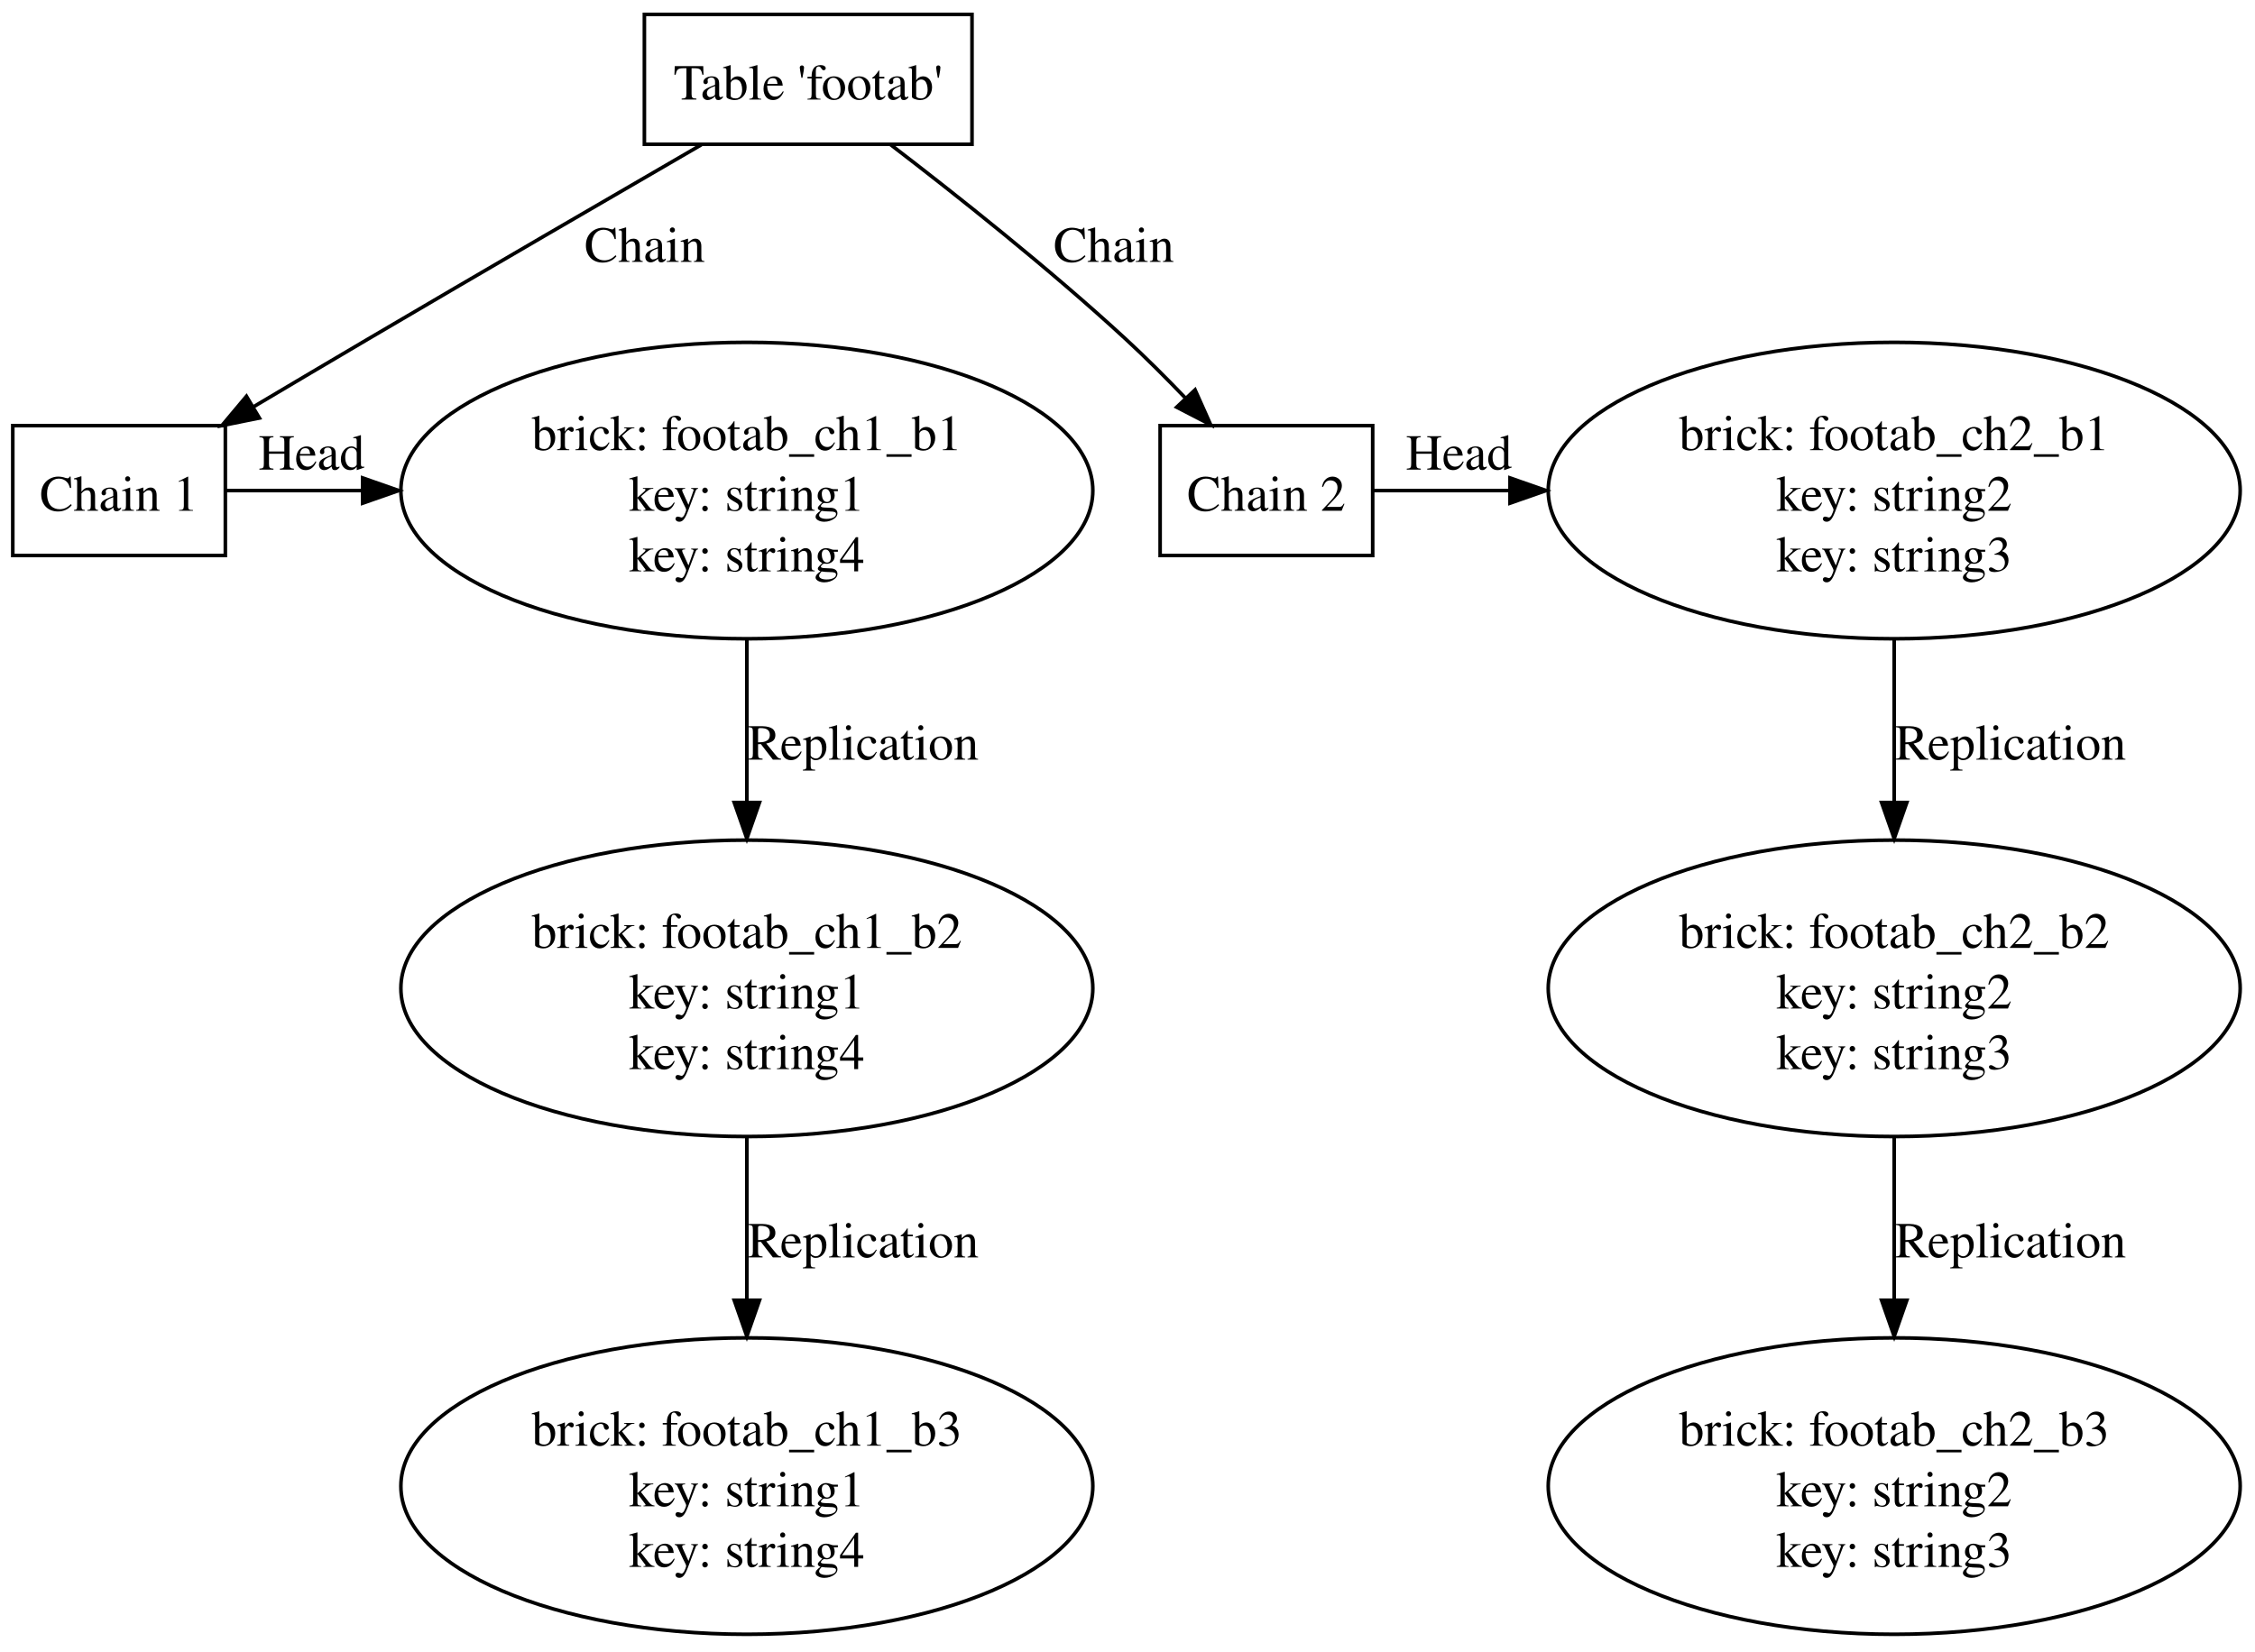
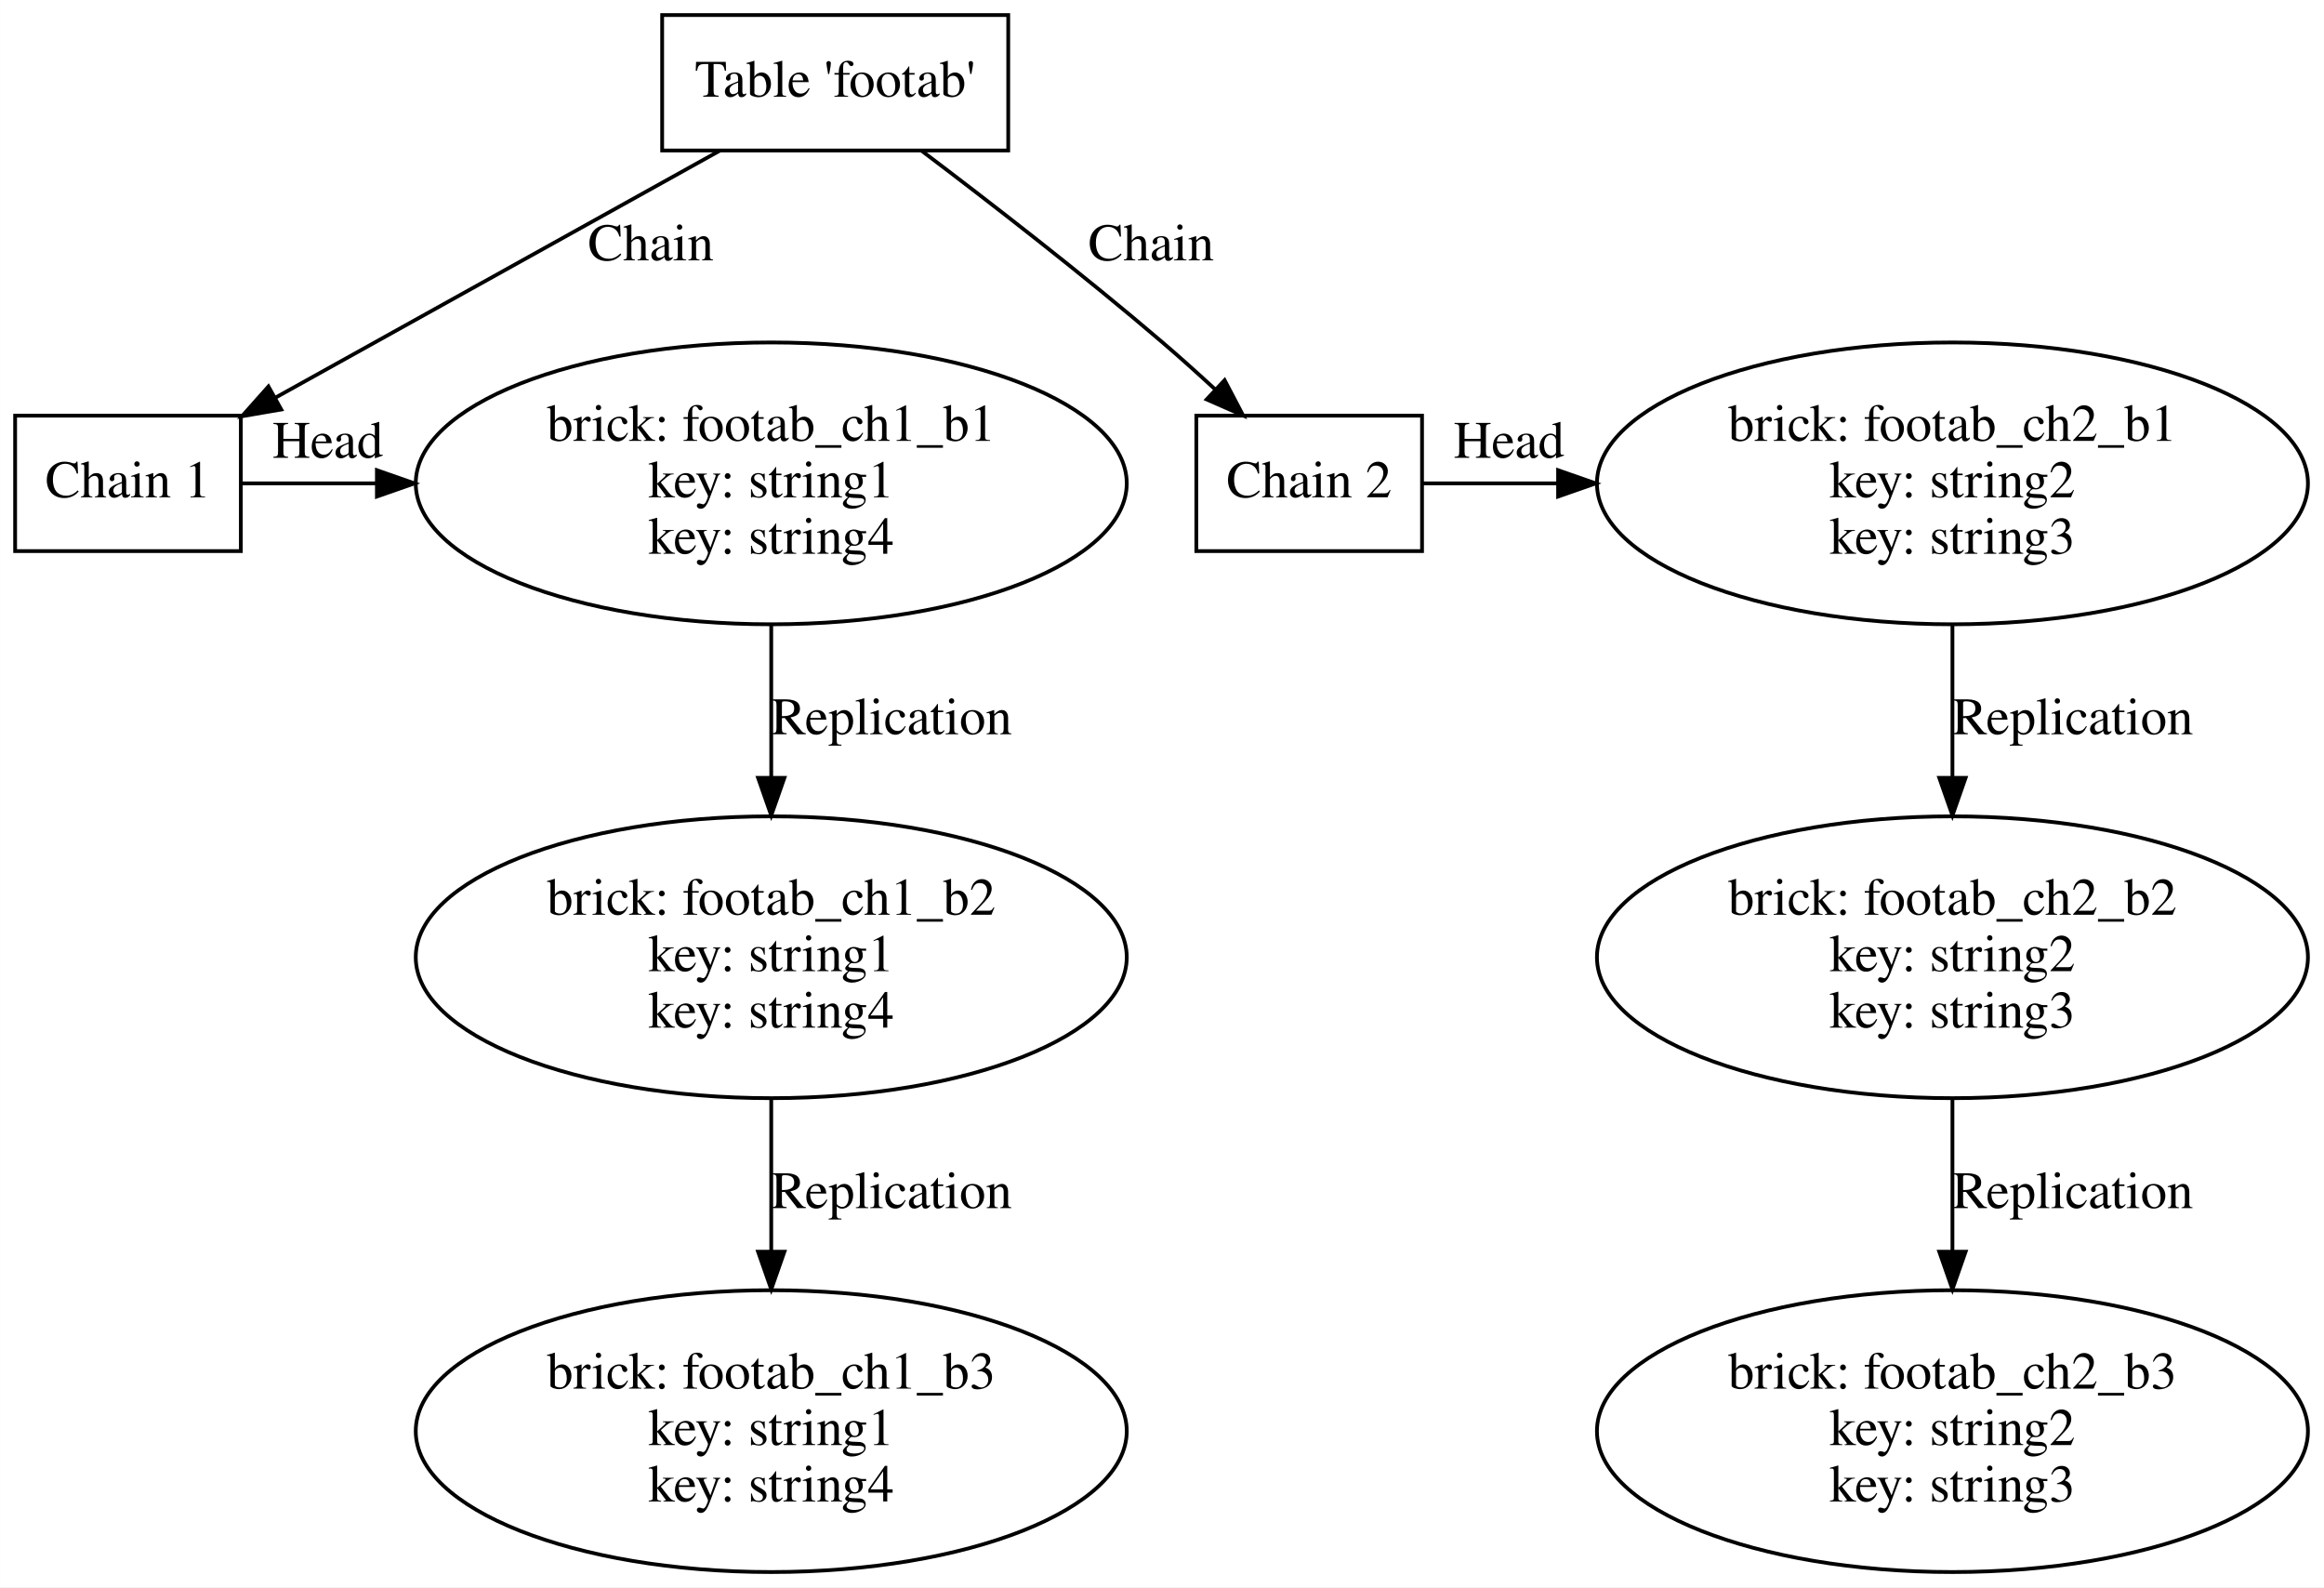
- <svg xmlns="http://www.w3.org/2000/svg" width="625pt" height="458pt" viewBox="0.00 0.00 625.00 458.00">
-   <g id="graph1" class="graph" transform="scale(1 1) rotate(0) translate(4 454)">
-     <polygon fill="white" stroke="white" points="-4,5 -4,-454 622,-454 622,5 -4,5" />
+ <svg xmlns="http://www.w3.org/2000/svg" width="618pt" height="422pt" viewBox="0.00 0.00 617.75 421.86">
+   <g id="graph0" class="graph" transform="scale(1 1) rotate(0) translate(4 417.86)">
+     <polygon fill="white" stroke="none" points="-4,4 -4,-417.86 613.752,-417.86 613.752,4 -4,4" />
    <g id="node1" class="node">
-       <polygon fill="none" stroke="black" points="265.401,-450 174.599,-450 174.599,-414 265.401,-414 265.401,-450" />
-       <text text-anchor="middle" x="220" y="-426.4" font-family="Times,serif" font-size="14.00">Table 'footab'</text>
+       <polygon fill="none" stroke="black" points="264,-413.86 172,-413.86 172,-377.86 264,-377.86 264,-413.86" />
+       <text text-anchor="middle" x="218" y="-392.16" font-family="Times,serif" font-size="14.00">Table 'footab'</text>
    </g>
    <g id="node2" class="node">
-       <polygon fill="none" stroke="black" points="58.457,-336 -0.457,-336 -0.457,-300 58.457,-300 58.457,-336" />
-       <text text-anchor="middle" x="29" y="-312.4" font-family="Times,serif" font-size="14.00">Chain 1</text>
+       <polygon fill="none" stroke="black" points="60,-307.383 3.55271e-15,-307.383 3.55271e-15,-271.383 60,-271.383 60,-307.383" />
+       <text text-anchor="middle" x="30" y="-285.683" font-family="Times,serif" font-size="14.00">Chain 1</text>
+     </g>
+     <g id="edge1" class="edge">
+       <path fill="none" stroke="black" d="M187.376,-377.841C155.189,-359.954 104.444,-331.754 69.318,-312.233" />
+       <polygon fill="black" stroke="black" points="70.74,-309.02 60.299,-307.221 67.34,-315.138 70.74,-309.02" />
+       <text text-anchor="middle" x="169" y="-348.66" font-family="Times,serif" font-size="14.00">Chain</text>
+     </g>
+     <g id="node3" class="node">
+       <polygon fill="none" stroke="black" points="374,-307.383 314,-307.383 314,-271.383 374,-271.383 374,-307.383" />
+       <text text-anchor="middle" x="344" y="-285.683" font-family="Times,serif" font-size="14.00">Chain 2</text>
+     </g>
+     <g id="edge2" class="edge">
+       <path fill="none" stroke="black" d="M240.972,-377.786C258.772,-364.346 283.878,-344.931 305,-326.86 309.603,-322.922 314.397,-318.618 318.985,-314.391" />
+       <polygon fill="black" stroke="black" points="321.521,-316.811 326.441,-307.428 316.743,-311.695 321.521,-316.811" />
+       <text text-anchor="middle" x="302" y="-348.66" font-family="Times,serif" font-size="14.00">Chain</text>
+     </g>
+     <g id="node4" class="node">
+       <ellipse fill="none" stroke="black" cx="201" cy="-289.383" rx="94.505" ry="37.453" />
+       <text text-anchor="middle" x="201" y="-300.683" font-family="Times,serif" font-size="14.00">brick: footab_ch1_b1</text>
+       <text text-anchor="middle" x="201" y="-285.683" font-family="Times,serif" font-size="14.00">key: string1</text>
+       <text text-anchor="middle" x="201" y="-270.683" font-family="Times,serif" font-size="14.00">key: string4</text>
    </g>
    <g id="edge3" class="edge">
-       <path fill="none" stroke="black" d="M190.373,-413.859C165.64,-399.525 129.475,-378.51 98,-360 87.688,-353.936 76.532,-347.328 66.259,-341.223" />
-       <polygon fill="black" stroke="black" points="67.885,-338.118 57.501,-336.014 64.306,-344.134 67.885,-338.118" />
-       <text text-anchor="middle" x="174.721" y="-381.4" font-family="Times,serif" font-size="14.00">Chain</text>
+       <path fill="none" stroke="black" d="M60.178,-289.383C70.645,-289.383 83.051,-289.383 96.093,-289.383" />
+       <polygon fill="black" stroke="black" points="96.169,-292.883 106.169,-289.383 96.169,-285.883 96.169,-292.883" />
+       <text text-anchor="middle" x="83.124" y="-296.183" font-family="Times,serif" font-size="14.00">Head</text>
    </g>
-     <g id="node3" class="node">
-       <polygon fill="none" stroke="black" points="376.457,-336 317.543,-336 317.543,-300 376.457,-300 376.457,-336" />
-       <text text-anchor="middle" x="347" y="-312.4" font-family="Times,serif" font-size="14.00">Chain 2</text>
+     <g id="node5" class="node">
+       <ellipse fill="none" stroke="black" cx="515" cy="-289.383" rx="94.505" ry="37.453" />
+       <text text-anchor="middle" x="515" y="-300.683" font-family="Times,serif" font-size="14.00">brick: footab_ch2_b1</text>
+       <text text-anchor="middle" x="515" y="-285.683" font-family="Times,serif" font-size="14.00">key: string2</text>
+       <text text-anchor="middle" x="515" y="-270.683" font-family="Times,serif" font-size="14.00">key: string3</text>
+     </g>
+     <g id="edge6" class="edge">
+       <path fill="none" stroke="black" d="M374.178,-289.383C384.645,-289.383 397.051,-289.383 410.093,-289.383" />
+       <polygon fill="black" stroke="black" points="410.169,-292.883 420.169,-289.383 410.169,-285.883 410.169,-292.883" />
+       <text text-anchor="middle" x="397.124" y="-296.183" font-family="Times,serif" font-size="14.00">Head</text>
+     </g>
+     <g id="node6" class="node">
+       <ellipse fill="none" stroke="black" cx="201" cy="-163.43" rx="94.505" ry="37.453" />
+       <text text-anchor="middle" x="201" y="-174.73" font-family="Times,serif" font-size="14.00">brick: footab_ch1_b2</text>
+       <text text-anchor="middle" x="201" y="-159.73" font-family="Times,serif" font-size="14.00">key: string1</text>
+       <text text-anchor="middle" x="201" y="-144.73" font-family="Times,serif" font-size="14.00">key: string4</text>
+     </g>
+     <g id="edge4" class="edge">
+       <path fill="none" stroke="black" d="M201,-251.864C201,-239.117 201,-224.63 201,-211.167" />
+       <polygon fill="black" stroke="black" points="204.5,-211.117 201,-201.117 197.5,-211.117 204.5,-211.117" />
+       <text text-anchor="middle" x="233" y="-222.707" font-family="Times,serif" font-size="14.00">Replication</text>
+     </g>
+     <g id="node8" class="node">
+       <ellipse fill="none" stroke="black" cx="515" cy="-163.43" rx="94.505" ry="37.453" />
+       <text text-anchor="middle" x="515" y="-174.73" font-family="Times,serif" font-size="14.00">brick: footab_ch2_b2</text>
+       <text text-anchor="middle" x="515" y="-159.73" font-family="Times,serif" font-size="14.00">key: string2</text>
+       <text text-anchor="middle" x="515" y="-144.73" font-family="Times,serif" font-size="14.00">key: string3</text>
+     </g>
+     <g id="edge7" class="edge">
+       <path fill="none" stroke="black" d="M515,-251.864C515,-239.117 515,-224.63 515,-211.167" />
+       <polygon fill="black" stroke="black" points="518.5,-211.117 515,-201.117 511.5,-211.117 518.5,-211.117" />
+       <text text-anchor="middle" x="547" y="-222.707" font-family="Times,serif" font-size="14.00">Replication</text>
+     </g>
+     <g id="node7" class="node">
+       <ellipse fill="none" stroke="black" cx="201" cy="-37.477" rx="94.505" ry="37.453" />
+       <text text-anchor="middle" x="201" y="-48.777" font-family="Times,serif" font-size="14.00">brick: footab_ch1_b3</text>
+       <text text-anchor="middle" x="201" y="-33.777" font-family="Times,serif" font-size="14.00">key: string1</text>
+       <text text-anchor="middle" x="201" y="-18.777" font-family="Times,serif" font-size="14.00">key: string4</text>
    </g>
    <g id="edge5" class="edge">
-       <path fill="none" stroke="black" d="M242.735,-413.982C260.915,-400.064 286.781,-379.556 308,-360 313.562,-354.874 319.307,-349.122 324.621,-343.584" />
-       <polygon fill="black" stroke="black" points="327.227,-345.922 331.543,-336.246 322.135,-341.119 327.227,-345.922" />
-       <text text-anchor="middle" x="304.721" y="-381.4" font-family="Times,serif" font-size="14.00">Chain</text>
-     </g>
-     <g id="node5" class="node">
-       <ellipse fill="none" stroke="black" cx="203" cy="-318" rx="95.894" ry="41.091" />
-       <text text-anchor="middle" x="203" y="-329.2" font-family="Times,serif" font-size="14.00">brick: footab_ch1_b1</text>
-       <text text-anchor="middle" x="203" y="-312.4" font-family="Times,serif" font-size="14.00">key: string1</text>
-       <text text-anchor="middle" x="203" y="-295.6" font-family="Times,serif" font-size="14.00">key: string4</text>
-     </g>
-     <g id="edge7" class="edge">
-       <path fill="none" stroke="black" d="M58.517,-318C69.44,-318 82.551,-318 96.359,-318" />
-       <polygon fill="black" stroke="black" points="96.514,-321.5 106.514,-318 96.514,-314.5 96.514,-321.5" />
-       <text text-anchor="middle" x="82.369" y="-323.8" font-family="Times,serif" font-size="14.00">Head</text>
-     </g>
-     <g id="node6" class="node">
-       <ellipse fill="none" stroke="black" cx="521" cy="-318" rx="95.894" ry="41.091" />
-       <text text-anchor="middle" x="521" y="-329.2" font-family="Times,serif" font-size="14.00">brick: footab_ch2_b1</text>
-       <text text-anchor="middle" x="521" y="-312.4" font-family="Times,serif" font-size="14.00">key: string2</text>
-       <text text-anchor="middle" x="521" y="-295.6" font-family="Times,serif" font-size="14.00">key: string3</text>
-     </g>
-     <g id="edge13" class="edge">
-       <path fill="none" stroke="black" d="M376.517,-318C387.44,-318 400.551,-318 414.359,-318" />
-       <polygon fill="black" stroke="black" points="414.514,-321.5 424.514,-318 414.514,-314.5 414.514,-321.5" />
-       <text text-anchor="middle" x="400.369" y="-323.8" font-family="Times,serif" font-size="14.00">Head</text>
-     </g>
-     <g id="node7" class="node">
-       <ellipse fill="none" stroke="black" cx="203" cy="-180" rx="95.894" ry="41.091" />
-       <text text-anchor="middle" x="203" y="-191.2" font-family="Times,serif" font-size="14.00">brick: footab_ch1_b2</text>
-       <text text-anchor="middle" x="203" y="-174.4" font-family="Times,serif" font-size="14.00">key: string1</text>
-       <text text-anchor="middle" x="203" y="-157.6" font-family="Times,serif" font-size="14.00">key: string4</text>
-     </g>
-     <g id="edge9" class="edge">
-       <path fill="none" stroke="black" d="M203,-276.564C203,-262.441 203,-246.408 203,-231.564" />
-       <polygon fill="black" stroke="black" points="206.5,-231.515 203,-221.515 199.5,-231.515 206.5,-231.515" />
-       <text text-anchor="middle" x="235.269" y="-243.4" font-family="Times,serif" font-size="14.00">Replication</text>
+       <path fill="none" stroke="black" d="M201,-125.91C201,-113.163 201,-98.677 201,-85.214" />
+       <polygon fill="black" stroke="black" points="204.5,-85.164 201,-75.164 197.5,-85.164 204.5,-85.164" />
+       <text text-anchor="middle" x="233" y="-96.753" font-family="Times,serif" font-size="14.00">Replication</text>
    </g>
    <g id="node9" class="node">
-       <ellipse fill="none" stroke="black" cx="521" cy="-180" rx="95.894" ry="41.091" />
-       <text text-anchor="middle" x="521" y="-191.2" font-family="Times,serif" font-size="14.00">brick: footab_ch2_b2</text>
-       <text text-anchor="middle" x="521" y="-174.4" font-family="Times,serif" font-size="14.00">key: string2</text>
-       <text text-anchor="middle" x="521" y="-157.6" font-family="Times,serif" font-size="14.00">key: string3</text>
+       <ellipse fill="none" stroke="black" cx="515" cy="-37.477" rx="94.505" ry="37.453" />
+       <text text-anchor="middle" x="515" y="-48.777" font-family="Times,serif" font-size="14.00">brick: footab_ch2_b3</text>
+       <text text-anchor="middle" x="515" y="-33.777" font-family="Times,serif" font-size="14.00">key: string2</text>
+       <text text-anchor="middle" x="515" y="-18.777" font-family="Times,serif" font-size="14.00">key: string3</text>
    </g>
-     <g id="edge15" class="edge">
-       <path fill="none" stroke="black" d="M521,-276.564C521,-262.441 521,-246.408 521,-231.564" />
-       <polygon fill="black" stroke="black" points="524.5,-231.515 521,-221.515 517.5,-231.515 524.5,-231.515" />
-       <text text-anchor="middle" x="553.269" y="-243.4" font-family="Times,serif" font-size="14.00">Replication</text>
-     </g>
-     <g id="node8" class="node">
-       <ellipse fill="none" stroke="black" cx="203" cy="-42" rx="95.894" ry="41.091" />
-       <text text-anchor="middle" x="203" y="-53.2" font-family="Times,serif" font-size="14.00">brick: footab_ch1_b3</text>
-       <text text-anchor="middle" x="203" y="-36.4" font-family="Times,serif" font-size="14.00">key: string1</text>
-       <text text-anchor="middle" x="203" y="-19.6" font-family="Times,serif" font-size="14.00">key: string4</text>
-     </g>
-     <g id="edge11" class="edge">
-       <path fill="none" stroke="black" d="M203,-138.564C203,-124.441 203,-108.408 203,-93.564" />
-       <polygon fill="black" stroke="black" points="206.5,-93.515 203,-83.515 199.5,-93.515 206.5,-93.515" />
-       <text text-anchor="middle" x="235.269" y="-105.4" font-family="Times,serif" font-size="14.00">Replication</text>
-     </g>
-     <g id="node10" class="node">
-       <ellipse fill="none" stroke="black" cx="521" cy="-42" rx="95.894" ry="41.091" />
-       <text text-anchor="middle" x="521" y="-53.2" font-family="Times,serif" font-size="14.00">brick: footab_ch2_b3</text>
-       <text text-anchor="middle" x="521" y="-36.4" font-family="Times,serif" font-size="14.00">key: string2</text>
-       <text text-anchor="middle" x="521" y="-19.6" font-family="Times,serif" font-size="14.00">key: string3</text>
-     </g>
-     <g id="edge17" class="edge">
-       <path fill="none" stroke="black" d="M521,-138.564C521,-124.441 521,-108.408 521,-93.564" />
-       <polygon fill="black" stroke="black" points="524.5,-93.515 521,-83.515 517.5,-93.515 524.5,-93.515" />
-       <text text-anchor="middle" x="553.269" y="-105.4" font-family="Times,serif" font-size="14.00">Replication</text>
+     <g id="edge8" class="edge">
+       <path fill="none" stroke="black" d="M515,-125.91C515,-113.163 515,-98.677 515,-85.214" />
+       <polygon fill="black" stroke="black" points="518.5,-85.164 515,-75.164 511.5,-85.164 518.5,-85.164" />
+       <text text-anchor="middle" x="547" y="-96.753" font-family="Times,serif" font-size="14.00">Replication</text>
    </g>
  </g>
</svg>
